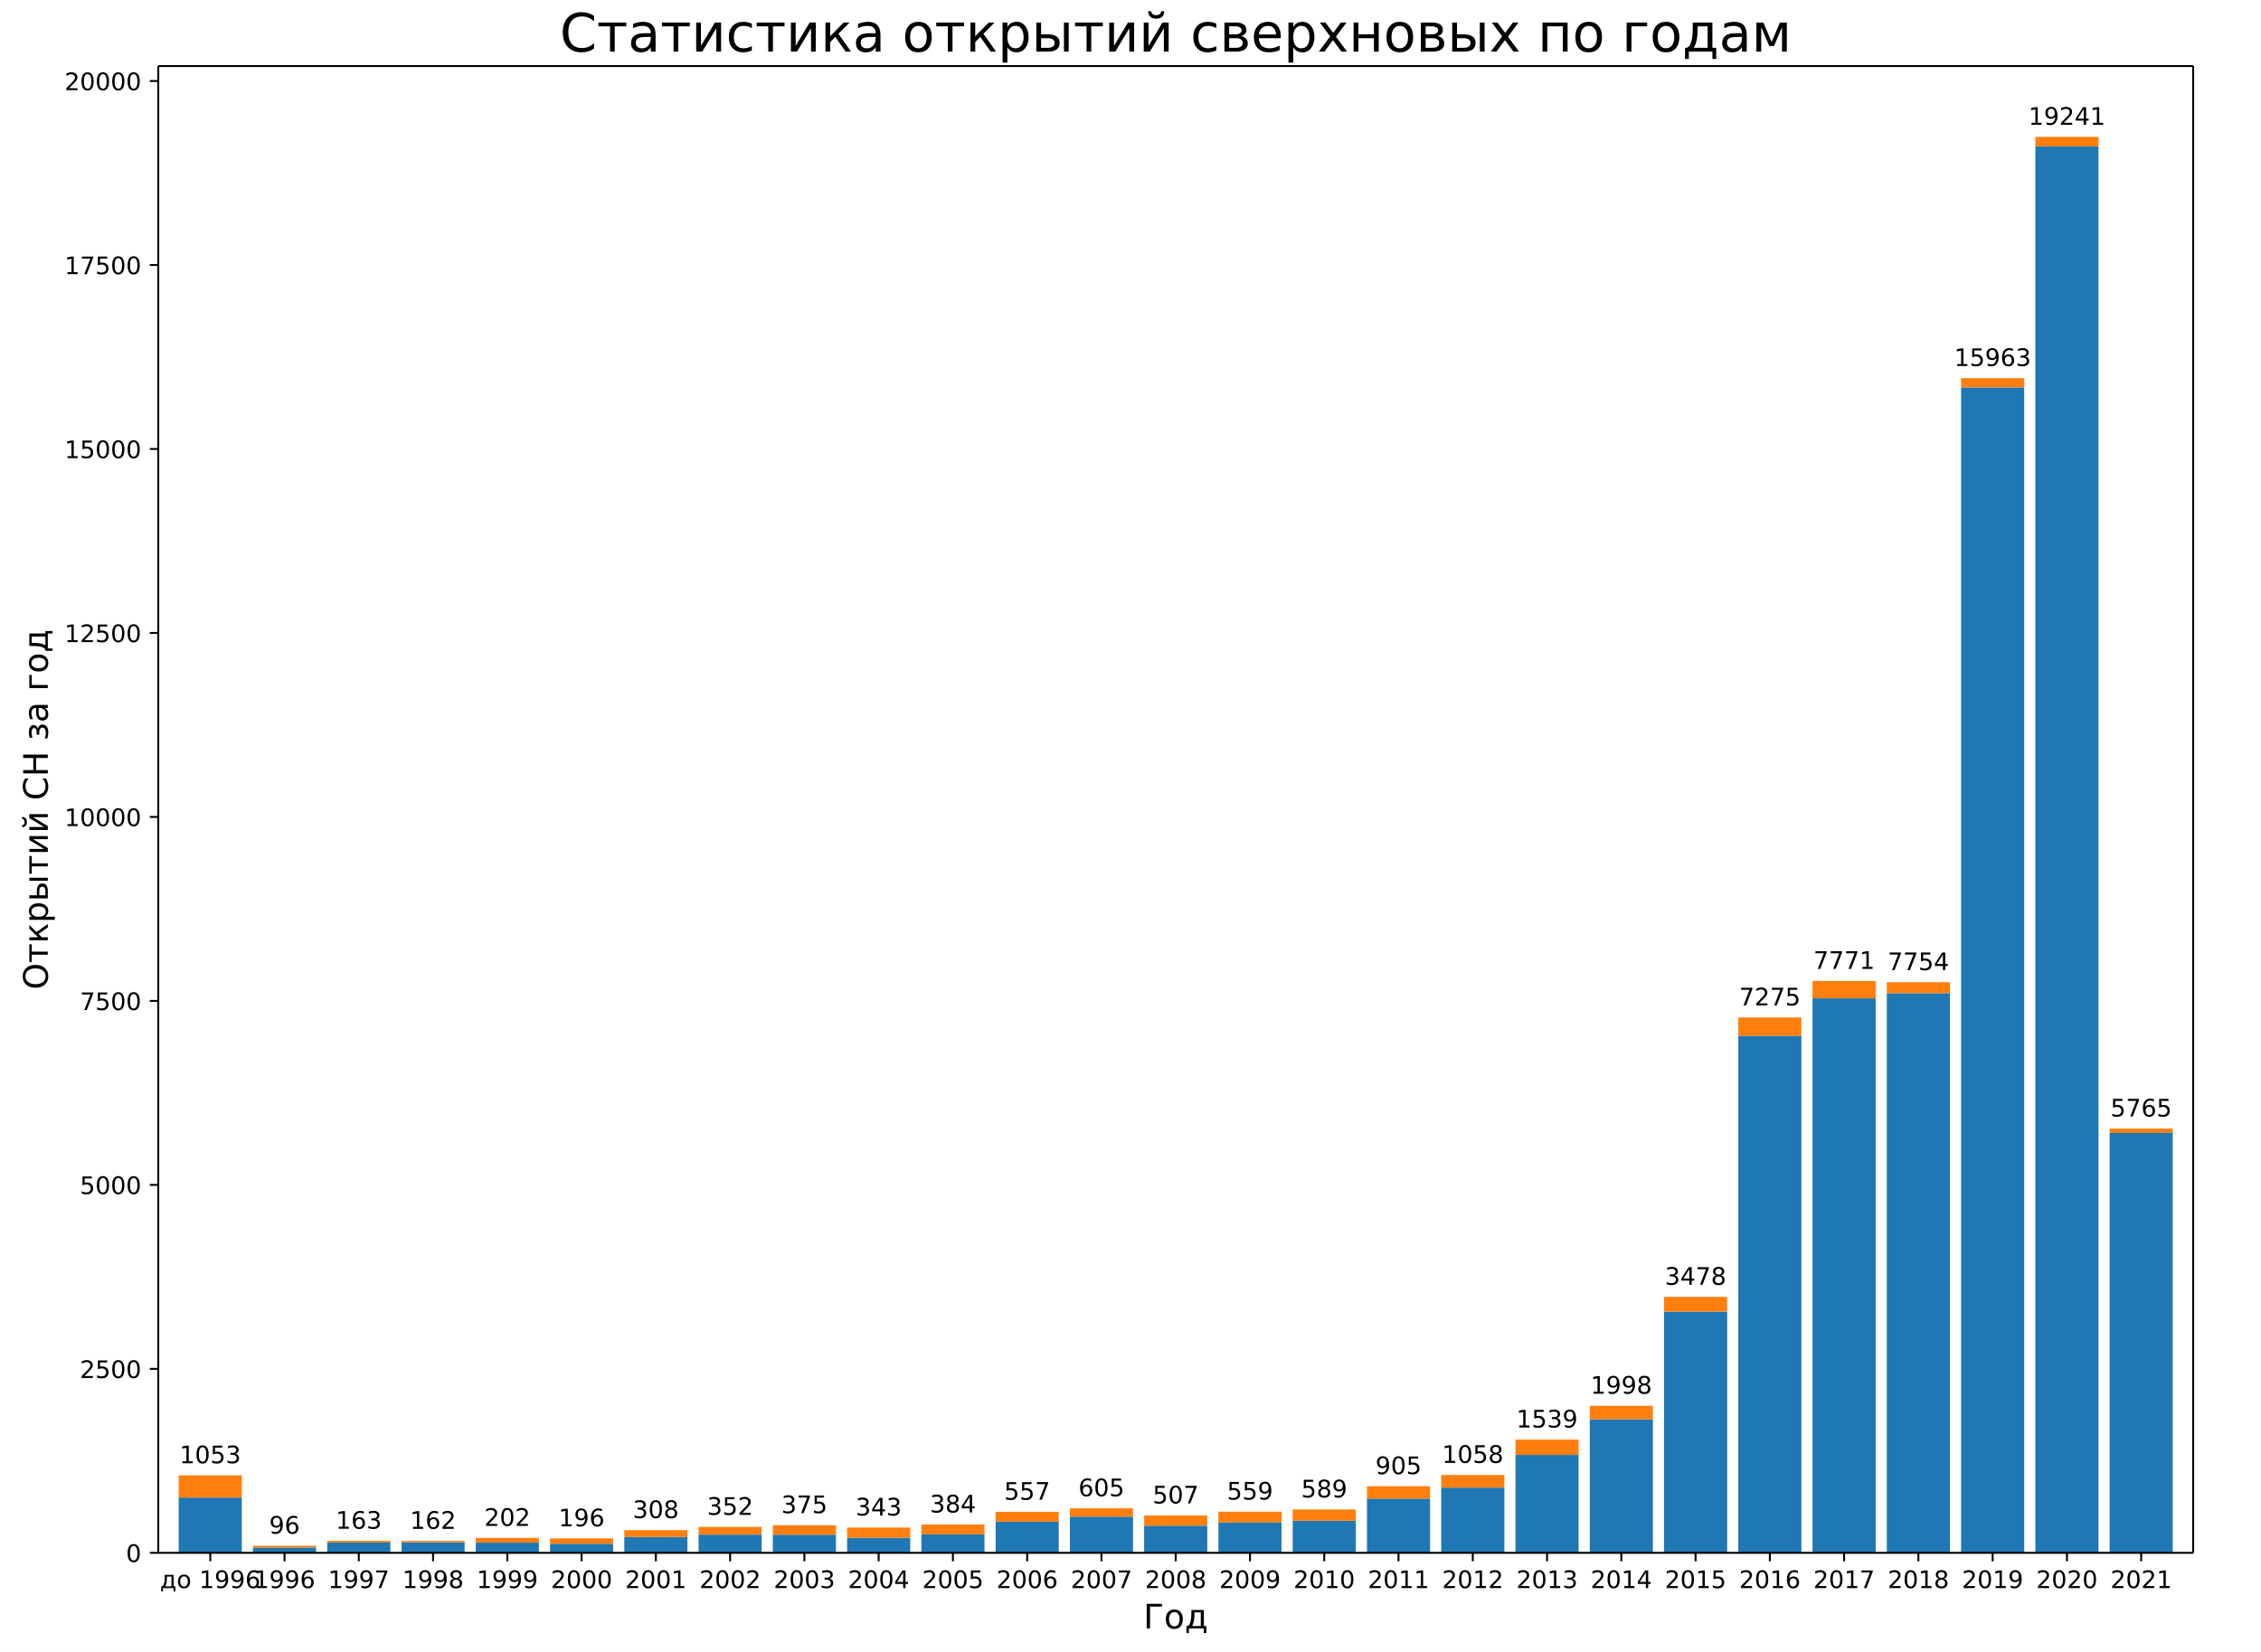
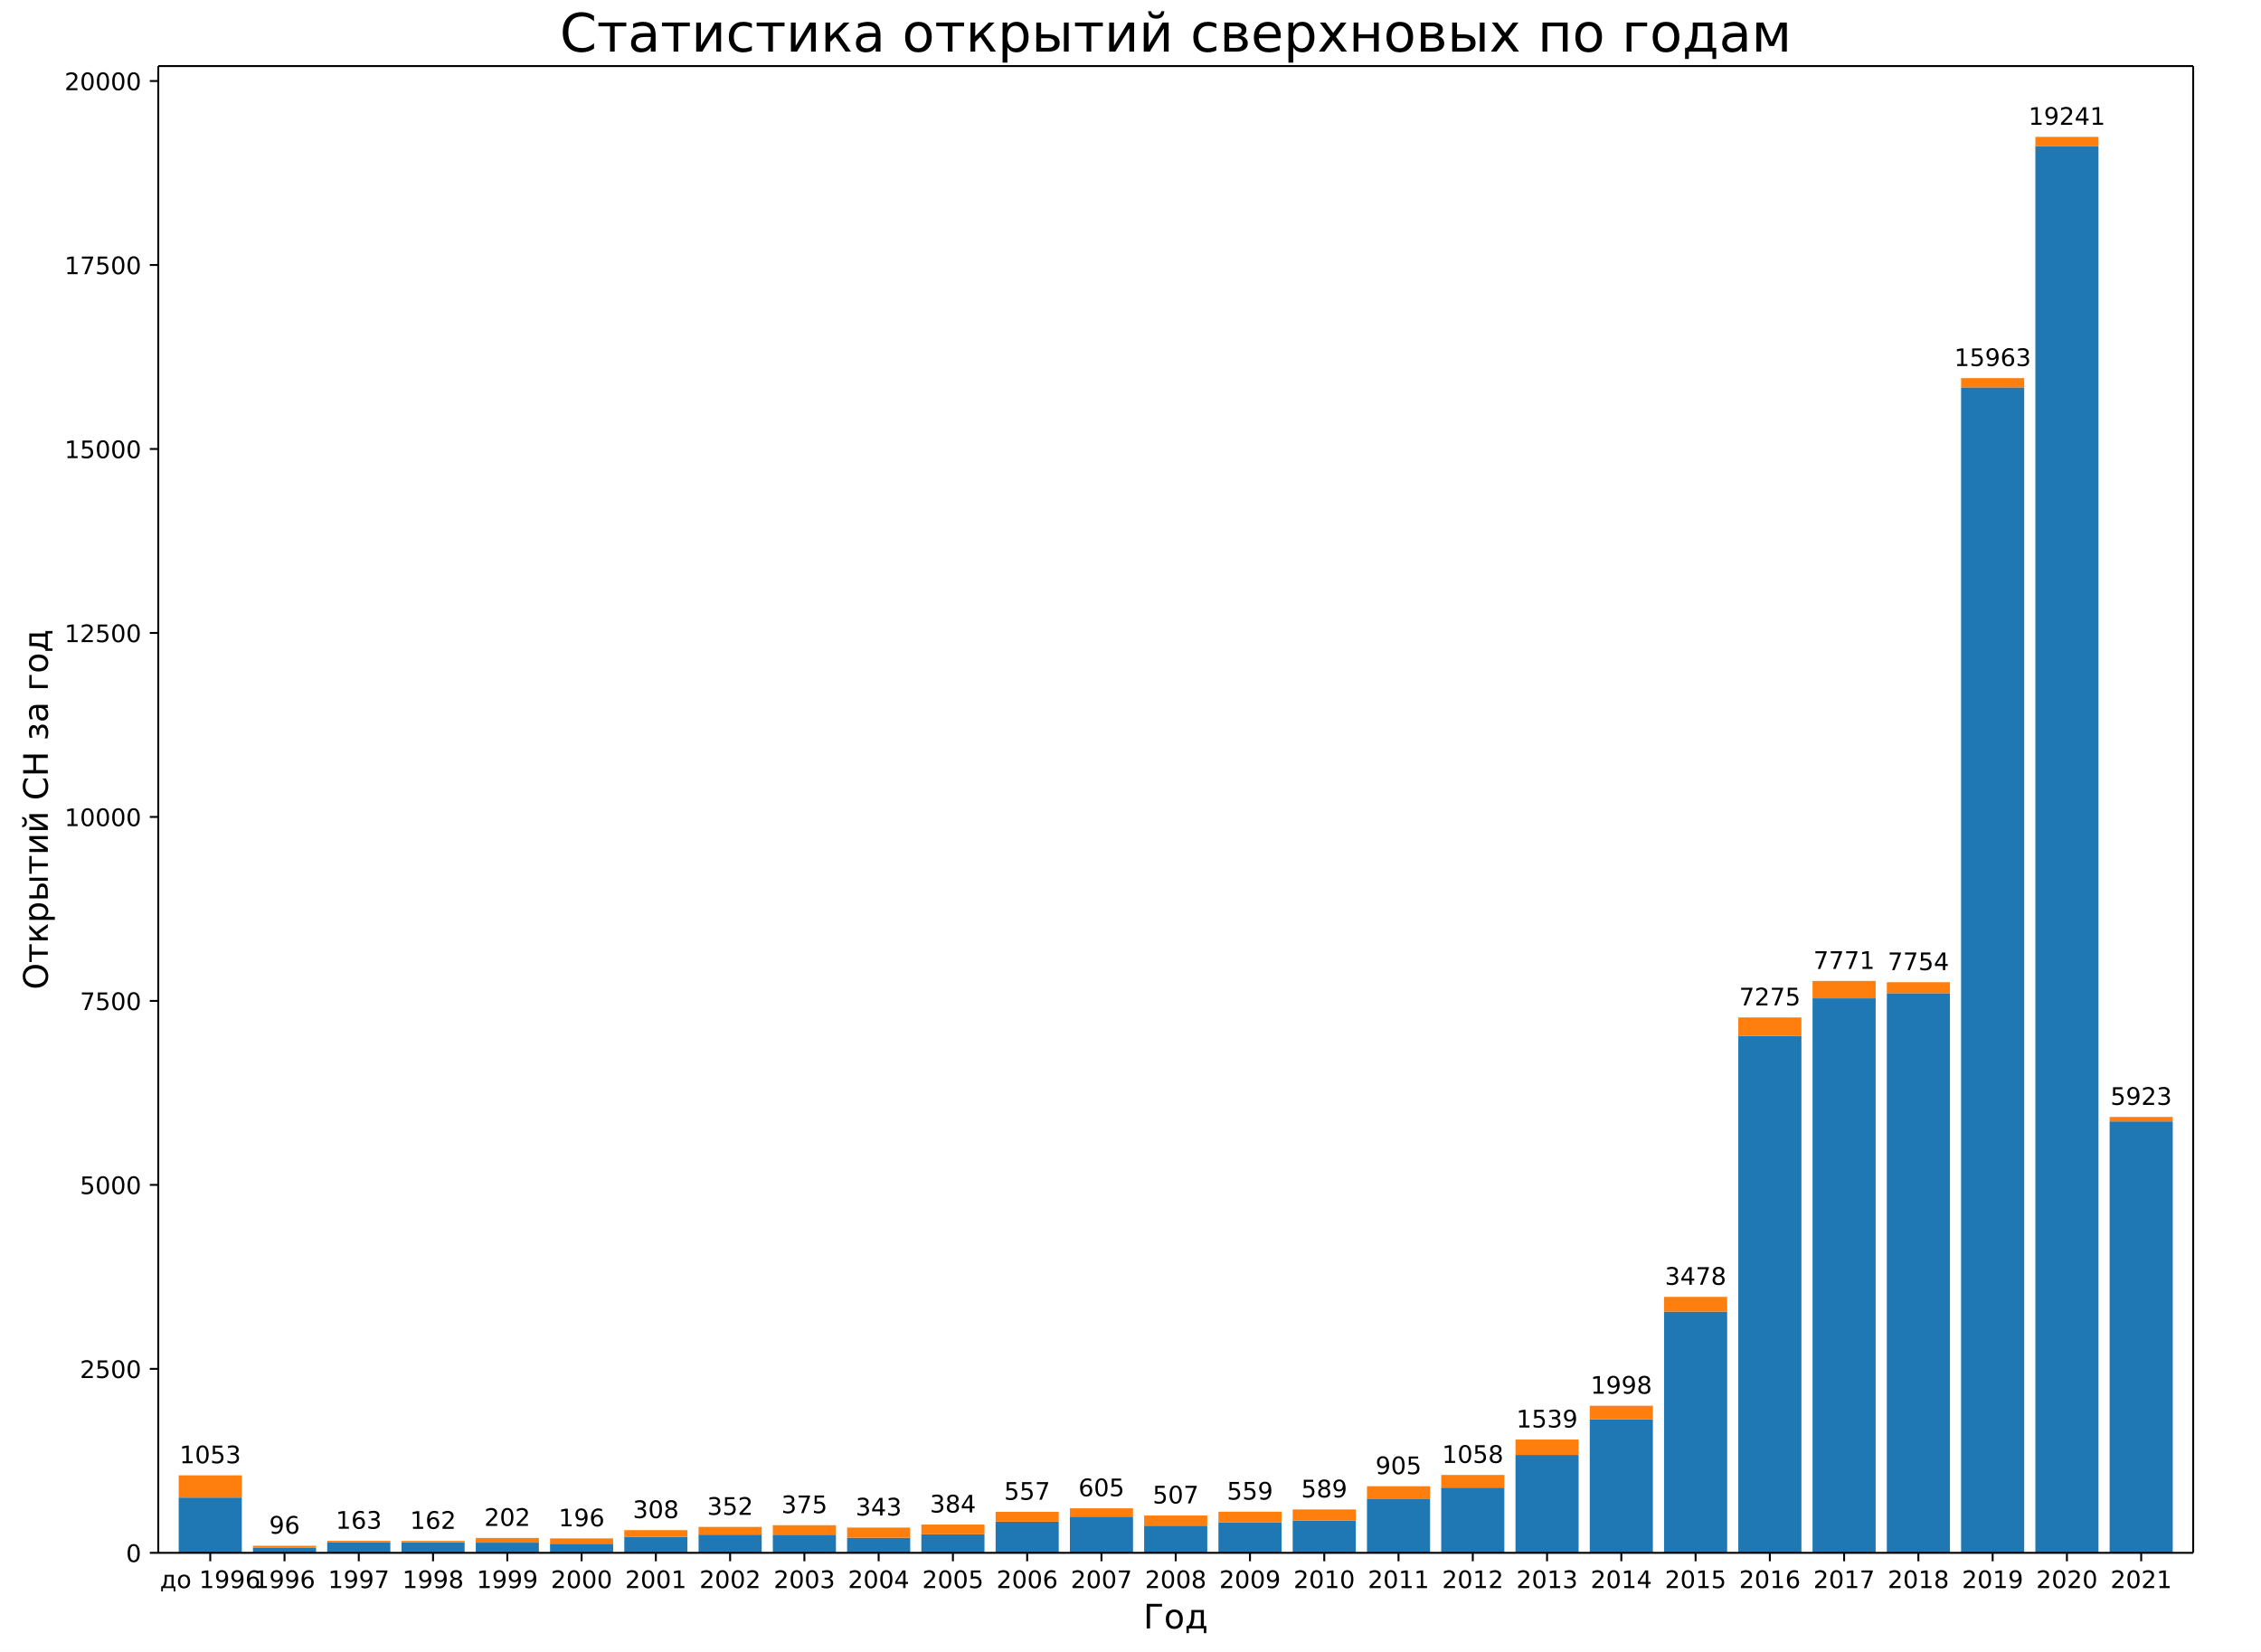
<svg xmlns="http://www.w3.org/2000/svg" xmlns:xlink="http://www.w3.org/1999/xlink" width="936pt" height="684pt" version="1.1" viewBox="0 0 936 684">
  <defs>
    <style type="text/css">*{stroke-linecap:butt;stroke-linejoin:round;}</style>
  </defs>
  <path d="m0 684h936v-684h-936z" fill="#fff" />
  <path d="m65.52 642.96h842.4v-615.6h-842.4z" fill="#fff" />
  <path d="m73.975 642.96h26.133v-22.883h-26.133z" clip-path="url(#a)" fill="#1f77b4" />
  <path d="m104.72 642.96h26.133v-2.194h-26.133z" clip-path="url(#a)" fill="#1f77b4" />
  <path d="m135.46 642.96h26.133v-4.266h-26.133z" clip-path="url(#a)" fill="#1f77b4" />
  <path d="m166.21 642.96h26.133v-4.327h-26.133z" clip-path="url(#a)" fill="#1f77b4" />
  <path d="m196.95 642.96h26.133v-4.205h-26.133z" clip-path="url(#a)" fill="#1f77b4" />
  <path d="m227.7 642.96h26.133v-3.748h-26.133z" clip-path="url(#a)" fill="#1f77b4" />
  <path d="m258.44 642.96h26.133v-6.551h-26.133z" clip-path="url(#a)" fill="#1f77b4" />
  <path d="m289.19 642.96h26.133v-7.526h-26.133z" clip-path="url(#a)" fill="#1f77b4" />
  <path d="m319.93 642.96h26.133v-7.496h-26.133z" clip-path="url(#a)" fill="#1f77b4" />
  <path d="m350.68 642.96h26.133v-6.247h-26.133z" clip-path="url(#a)" fill="#1f77b4" />
  <path d="m381.42 642.96h26.133v-7.648h-26.133z" clip-path="url(#a)" fill="#1f77b4" />
  <path d="m412.16 642.96h26.133v-12.889h-26.133z" clip-path="url(#a)" fill="#1f77b4" />
  <path d="m442.91 642.96h26.133v-14.992h-26.133z" clip-path="url(#a)" fill="#1f77b4" />
  <path d="m473.65 642.96h26.133v-11.244h-26.133z" clip-path="url(#a)" fill="#1f77b4" />
  <path d="m504.4 642.96h26.133v-12.584h-26.133z" clip-path="url(#a)" fill="#1f77b4" />
  <path d="m535.14 642.96h26.133v-13.285h-26.133z" clip-path="url(#a)" fill="#1f77b4" />
  <path d="m565.89 642.96h26.133v-22.457h-26.133z" clip-path="url(#a)" fill="#1f77b4" />
  <path d="m596.63 642.96h26.133v-26.997h-26.133z" clip-path="url(#a)" fill="#1f77b4" />
  <path d="m627.38 642.96h26.133v-40.526h-26.133z" clip-path="url(#a)" fill="#1f77b4" />
  <path d="m658.12 642.96h26.133v-55.243h-26.133z" clip-path="url(#a)" fill="#1f77b4" />
  <path d="m688.87 642.96h26.133v-99.883h-26.133z" clip-path="url(#a)" fill="#1f77b4" />
  <path d="m719.61 642.96h26.133v-214.06h-26.133z" clip-path="url(#a)" fill="#1f77b4" />
  <path d="m750.35 642.96h26.133v-229.6h-26.133z" clip-path="url(#a)" fill="#1f77b4" />
  <path d="m781.1 642.96h26.133v-231.73h-26.133z" clip-path="url(#a)" fill="#1f77b4" />
  <path d="m811.84 642.96h26.133v-482.56h-26.133z" clip-path="url(#a)" fill="#1f77b4" />
  <path d="m842.59 642.96h26.133v-582.36h-26.133z" clip-path="url(#a)" fill="#1f77b4" />
-   <path d="m873.33 642.96h26.133v-173.87h-26.133z" clip-path="url(#a)" fill="#1f77b4" />
+   <path d="m873.33 642.96h26.133v-178.62h-26.133z" clip-path="url(#a)" fill="#1f77b4" />
  <path d="m73.975 620.08h26.133v-9.202h-26.133z" clip-path="url(#a)" fill="#ff7f0e" />
  <path d="m104.72 640.77h26.133v-0.731h-26.133z" clip-path="url(#a)" fill="#ff7f0e" />
  <path d="m135.46 638.69h26.133v-0.701h-26.133z" clip-path="url(#a)" fill="#ff7f0e" />
  <path d="m166.21 638.63h26.133v-0.609h-26.133z" clip-path="url(#a)" fill="#ff7f0e" />
  <path d="m196.95 638.76h26.133v-1.95h-26.133z" clip-path="url(#a)" fill="#ff7f0e" />
  <path d="m227.7 639.21h26.133v-2.224h-26.133z" clip-path="url(#a)" fill="#ff7f0e" />
  <path d="m258.44 636.41h26.133v-2.834h-26.133z" clip-path="url(#a)" fill="#ff7f0e" />
  <path d="m289.19 635.43h26.133v-3.199h-26.133z" clip-path="url(#a)" fill="#ff7f0e" />
  <path d="m319.93 635.46h26.133v-3.931h-26.133z" clip-path="url(#a)" fill="#ff7f0e" />
  <path d="m350.68 636.71h26.133v-4.205h-26.133z" clip-path="url(#a)" fill="#ff7f0e" />
  <path d="m381.42 635.31h26.133v-4.053h-26.133z" clip-path="url(#a)" fill="#ff7f0e" />
  <path d="m412.16 630.07h26.133v-4.083h-26.133z" clip-path="url(#a)" fill="#ff7f0e" />
  <path d="m442.91 627.97h26.133v-3.443h-26.133z" clip-path="url(#a)" fill="#ff7f0e" />
  <path d="m473.65 631.72h26.133v-4.205h-26.133z" clip-path="url(#a)" fill="#ff7f0e" />
  <path d="m504.4 630.38h26.133v-4.449h-26.133z" clip-path="url(#a)" fill="#ff7f0e" />
  <path d="m535.14 629.67h26.133v-4.662h-26.133z" clip-path="url(#a)" fill="#ff7f0e" />
  <path d="m565.89 620.5h26.133v-5.119h-26.133z" clip-path="url(#a)" fill="#ff7f0e" />
  <path d="m596.63 615.96h26.133v-5.241h-26.133z" clip-path="url(#a)" fill="#ff7f0e" />
  <path d="m627.38 602.43h26.133v-6.368h-26.133z" clip-path="url(#a)" fill="#ff7f0e" />
  <path d="m658.12 587.72h26.133v-5.637h-26.133z" clip-path="url(#a)" fill="#ff7f0e" />
  <path d="m688.87 543.08h26.133v-6.094h-26.133z" clip-path="url(#a)" fill="#ff7f0e" />
  <path d="m719.61 428.9h26.133v-7.618h-26.133z" clip-path="url(#a)" fill="#ff7f0e" />
  <path d="m750.35 413.36h26.133v-7.191h-26.133z" clip-path="url(#a)" fill="#ff7f0e" />
  <path d="m781.1 411.23h26.133v-4.54h-26.133z" clip-path="url(#a)" fill="#ff7f0e" />
  <path d="m811.84 160.4h26.133v-3.839h-26.133z" clip-path="url(#a)" fill="#ff7f0e" />
  <path d="m842.59 60.605h26.133v-3.931h-26.133z" clip-path="url(#a)" fill="#ff7f0e" />
-   <path d="m873.33 469.09h26.133v-1.798h-26.133z" clip-path="url(#a)" fill="#ff7f0e" />
+   <path d="m873.33 464.34h26.133v-1.859h-26.133z" clip-path="url(#a)" fill="#ff7f0e" />
  <defs>
    <path id="b" d="m0 0v3.5" stroke="#000" stroke-width=".8" />
  </defs>
  <use x="87.041" y="642.96" stroke="#000000" stroke-width=".8" xlink:href="#b" />
  <text transform="rotate(-0 87.041 657.56)" x="87.041" y="657.558" font-family="DejaVu Sans" font-size="10px" text-anchor="middle">до 1996</text>
  <use x="117.786" y="642.96" stroke="#000000" stroke-width=".8" xlink:href="#b" />
  <text transform="rotate(-0 117.79 657.56)" x="117.786" y="657.558" font-family="DejaVu Sans" font-size="10px" text-anchor="middle">1996</text>
  <use x="148.53" y="642.96" stroke="#000000" stroke-width=".8" xlink:href="#b" />
  <text transform="rotate(-0 148.53 657.56)" x="148.53" y="657.558" font-family="DejaVu Sans" font-size="10px" text-anchor="middle">1997</text>
  <use x="179.275" y="642.96" stroke="#000000" stroke-width=".8" xlink:href="#b" />
  <text transform="rotate(-0 179.27 657.56)" x="179.275" y="657.558" font-family="DejaVu Sans" font-size="10px" text-anchor="middle">1998</text>
  <use x="210.019" y="642.96" stroke="#000000" stroke-width=".8" xlink:href="#b" />
  <text transform="rotate(-0 210.02 657.56)" x="210.019" y="657.558" font-family="DejaVu Sans" font-size="10px" text-anchor="middle">1999</text>
  <use x="240.764" y="642.96" stroke="#000000" stroke-width=".8" xlink:href="#b" />
  <text transform="rotate(-0 240.76 657.56)" x="240.764" y="657.558" font-family="DejaVu Sans" font-size="10px" text-anchor="middle">2000</text>
  <use x="271.508" y="642.96" stroke="#000000" stroke-width=".8" xlink:href="#b" />
  <text transform="rotate(-0 271.51 657.56)" x="271.508" y="657.558" font-family="DejaVu Sans" font-size="10px" text-anchor="middle">2001</text>
  <use x="302.253" y="642.96" stroke="#000000" stroke-width=".8" xlink:href="#b" />
  <text transform="rotate(-0 302.25 657.56)" x="302.253" y="657.558" font-family="DejaVu Sans" font-size="10px" text-anchor="middle">2002</text>
  <use x="332.997" y="642.96" stroke="#000000" stroke-width=".8" xlink:href="#b" />
  <text transform="rotate(-0 333 657.56)" x="332.997" y="657.558" font-family="DejaVu Sans" font-size="10px" text-anchor="middle">2003</text>
  <use x="363.742" y="642.96" stroke="#000000" stroke-width=".8" xlink:href="#b" />
  <text transform="rotate(-0 363.74 657.56)" x="363.742" y="657.558" font-family="DejaVu Sans" font-size="10px" text-anchor="middle">2004</text>
  <use x="394.486" y="642.96" stroke="#000000" stroke-width=".8" xlink:href="#b" />
  <text transform="rotate(-0 394.49 657.56)" x="394.486" y="657.558" font-family="DejaVu Sans" font-size="10px" text-anchor="middle">2005</text>
  <use x="425.231" y="642.96" stroke="#000000" stroke-width=".8" xlink:href="#b" />
  <text transform="rotate(-0 425.23 657.56)" x="425.231" y="657.558" font-family="DejaVu Sans" font-size="10px" text-anchor="middle">2006</text>
  <use x="455.975" y="642.96" stroke="#000000" stroke-width=".8" xlink:href="#b" />
  <text transform="rotate(-0 455.98 657.56)" x="455.975" y="657.558" font-family="DejaVu Sans" font-size="10px" text-anchor="middle">2007</text>
  <use x="486.72" y="642.96" stroke="#000000" stroke-width=".8" xlink:href="#b" />
  <text transform="rotate(-0 486.72 657.56)" x="486.72" y="657.558" font-family="DejaVu Sans" font-size="10px" text-anchor="middle">2008</text>
  <use x="517.465" y="642.96" stroke="#000000" stroke-width=".8" xlink:href="#b" />
  <text transform="rotate(-0 517.46 657.56)" x="517.465" y="657.558" font-family="DejaVu Sans" font-size="10px" text-anchor="middle">2009</text>
  <use x="548.209" y="642.96" stroke="#000000" stroke-width=".8" xlink:href="#b" />
  <text transform="rotate(-0 548.21 657.56)" x="548.209" y="657.558" font-family="DejaVu Sans" font-size="10px" text-anchor="middle">2010</text>
  <use x="578.954" y="642.96" stroke="#000000" stroke-width=".8" xlink:href="#b" />
  <text transform="rotate(-0 578.95 657.56)" x="578.954" y="657.558" font-family="DejaVu Sans" font-size="10px" text-anchor="middle">2011</text>
  <use x="609.698" y="642.96" stroke="#000000" stroke-width=".8" xlink:href="#b" />
  <text transform="rotate(-0 609.7 657.56)" x="609.698" y="657.558" font-family="DejaVu Sans" font-size="10px" text-anchor="middle">2012</text>
  <use x="640.443" y="642.96" stroke="#000000" stroke-width=".8" xlink:href="#b" />
  <text transform="rotate(-0 640.44 657.56)" x="640.443" y="657.558" font-family="DejaVu Sans" font-size="10px" text-anchor="middle">2013</text>
  <use x="671.187" y="642.96" stroke="#000000" stroke-width=".8" xlink:href="#b" />
  <text transform="rotate(-0 671.19 657.56)" x="671.187" y="657.558" font-family="DejaVu Sans" font-size="10px" text-anchor="middle">2014</text>
  <use x="701.932" y="642.96" stroke="#000000" stroke-width=".8" xlink:href="#b" />
  <text transform="rotate(-0 701.93 657.56)" x="701.932" y="657.558" font-family="DejaVu Sans" font-size="10px" text-anchor="middle">2015</text>
  <use x="732.676" y="642.96" stroke="#000000" stroke-width=".8" xlink:href="#b" />
  <text transform="rotate(-0 732.68 657.56)" x="732.676" y="657.558" font-family="DejaVu Sans" font-size="10px" text-anchor="middle">2016</text>
  <use x="763.421" y="642.96" stroke="#000000" stroke-width=".8" xlink:href="#b" />
  <text transform="rotate(-0 763.42 657.56)" x="763.421" y="657.558" font-family="DejaVu Sans" font-size="10px" text-anchor="middle">2017</text>
  <use x="794.165" y="642.96" stroke="#000000" stroke-width=".8" xlink:href="#b" />
  <text transform="rotate(-0 794.17 657.56)" x="794.165" y="657.558" font-family="DejaVu Sans" font-size="10px" text-anchor="middle">2018</text>
  <use x="824.91" y="642.96" stroke="#000000" stroke-width=".8" xlink:href="#b" />
  <text transform="rotate(-0 824.91 657.56)" x="824.91" y="657.558" font-family="DejaVu Sans" font-size="10px" text-anchor="middle">2019</text>
  <use x="855.654" y="642.96" stroke="#000000" stroke-width=".8" xlink:href="#b" />
  <text transform="rotate(-0 855.65 657.56)" x="855.654" y="657.558" font-family="DejaVu Sans" font-size="10px" text-anchor="middle">2020</text>
  <use x="886.399" y="642.96" stroke="#000000" stroke-width=".8" xlink:href="#b" />
  <text transform="rotate(-0 886.4 657.56)" x="886.399" y="657.558" font-family="DejaVu Sans" font-size="10px" text-anchor="middle">2021</text>
  <text transform="rotate(-0 486.72 674.28)" x="486.72" y="674.276" font-family="DejaVu Sans" font-size="14px" text-anchor="middle">Год</text>
  <defs>
    <path id="c" d="m0 0h-3.5" stroke="#000" stroke-width=".8" />
  </defs>
  <use x="65.52" y="642.96" stroke="#000000" stroke-width=".8" xlink:href="#c" />
  <text transform="rotate(-0 58.52 646.76)" x="58.52" y="646.759" font-family="DejaVu Sans" font-size="10px" text-anchor="end">0</text>
  <use x="65.52" y="566.783" stroke="#000000" stroke-width=".8" xlink:href="#c" />
  <text transform="rotate(-0 58.52 570.58)" x="58.52" y="570.583" font-family="DejaVu Sans" font-size="10px" text-anchor="end">2500</text>
  <use x="65.52" y="490.607" stroke="#000000" stroke-width=".8" xlink:href="#c" />
  <text transform="rotate(-0 58.52 494.41)" x="58.52" y="494.406" font-family="DejaVu Sans" font-size="10px" text-anchor="end">5000</text>
  <use x="65.52" y="414.43" stroke="#000000" stroke-width=".8" xlink:href="#c" />
  <text transform="rotate(-0 58.52 418.23)" x="58.52" y="418.229" font-family="DejaVu Sans" font-size="10px" text-anchor="end">7500</text>
  <use x="65.52" y="338.254" stroke="#000000" stroke-width=".8" xlink:href="#c" />
  <text transform="rotate(-0 58.52 342.05)" x="58.52" y="342.053" font-family="DejaVu Sans" font-size="10px" text-anchor="end">10000</text>
  <use x="65.52" y="262.077" stroke="#000000" stroke-width=".8" xlink:href="#c" />
  <text transform="rotate(-0 58.52 265.88)" x="58.52" y="265.876" font-family="DejaVu Sans" font-size="10px" text-anchor="end">12500</text>
  <use x="65.52" y="185.9" stroke="#000000" stroke-width=".8" xlink:href="#c" />
  <text transform="rotate(-0 58.52 189.7)" x="58.52" y="189.7" font-family="DejaVu Sans" font-size="10px" text-anchor="end">15000</text>
  <use x="65.52" y="109.724" stroke="#000000" stroke-width=".8" xlink:href="#c" />
  <text transform="rotate(-0 58.52 113.52)" x="58.52" y="113.523" font-family="DejaVu Sans" font-size="10px" text-anchor="end">17500</text>
  <use x="65.52" y="33.547" stroke="#000000" stroke-width=".8" xlink:href="#c" />
  <text transform="rotate(-0 58.52 37.346)" x="58.52" y="37.346" font-family="DejaVu Sans" font-size="10px" text-anchor="end">20000</text>
  <text transform="rotate(-90 19.796 335.16)" x="19.796" y="335.16" font-family="DejaVu Sans" font-size="14px" text-anchor="middle">Открытий СН за год</text>
  <path d="m65.52 642.96v-615.6" fill="none" stroke="#000" stroke-linecap="square" stroke-width=".8" />
  <path d="m907.92 642.96v-615.6" fill="none" stroke="#000" stroke-linecap="square" stroke-width=".8" />
  <path d="m65.52 642.96h842.4" fill="none" stroke="#000" stroke-linecap="square" stroke-width=".8" />
  <path d="m65.52 27.36h842.4" fill="none" stroke="#000" stroke-linecap="square" stroke-width=".8" />
  <text transform="rotate(-0 87.041 605.87)" x="87.041" y="605.874" font-family="DejaVu Sans" font-size="10px" text-anchor="middle">1053</text>
  <text transform="rotate(-0 117.79 635.03)" x="117.786" y="635.035" font-family="DejaVu Sans" font-size="10px" text-anchor="middle">96</text>
  <text transform="rotate(-0 148.53 632.99)" x="148.53" y="632.993" font-family="DejaVu Sans" font-size="10px" text-anchor="middle">163</text>
  <text transform="rotate(-0 179.27 633.02)" x="179.275" y="633.024" font-family="DejaVu Sans" font-size="10px" text-anchor="middle">162</text>
  <text transform="rotate(-0 210.02 631.8)" x="210.019" y="631.805" font-family="DejaVu Sans" font-size="10px" text-anchor="middle">202</text>
  <text transform="rotate(-0 240.76 631.99)" x="240.764" y="631.988" font-family="DejaVu Sans" font-size="10px" text-anchor="middle">196</text>
  <text transform="rotate(-0 271.51 628.58)" x="271.508" y="628.575" font-family="DejaVu Sans" font-size="10px" text-anchor="middle">308</text>
  <text transform="rotate(-0 302.25 627.23)" x="302.253" y="627.234" font-family="DejaVu Sans" font-size="10px" text-anchor="middle">352</text>
  <text transform="rotate(-0 333 626.53)" x="332.997" y="626.534" font-family="DejaVu Sans" font-size="10px" text-anchor="middle">375</text>
  <text transform="rotate(-0 363.74 627.51)" x="363.742" y="627.509" font-family="DejaVu Sans" font-size="10px" text-anchor="middle">343</text>
  <text transform="rotate(-0 394.49 626.26)" x="394.486" y="626.259" font-family="DejaVu Sans" font-size="10px" text-anchor="middle">384</text>
  <text transform="rotate(-0 425.23 620.99)" x="425.231" y="620.988" font-family="DejaVu Sans" font-size="10px" text-anchor="middle">557</text>
  <text transform="rotate(-0 455.98 619.53)" x="455.975" y="619.525" font-family="DejaVu Sans" font-size="10px" text-anchor="middle">605</text>
  <text transform="rotate(-0 486.72 622.51)" x="486.72" y="622.511" font-family="DejaVu Sans" font-size="10px" text-anchor="middle">507</text>
  <text transform="rotate(-0 517.46 620.93)" x="517.465" y="620.927" font-family="DejaVu Sans" font-size="10px" text-anchor="middle">559</text>
  <text transform="rotate(-0 548.21 620.01)" x="548.209" y="620.013" font-family="DejaVu Sans" font-size="10px" text-anchor="middle">589</text>
  <text transform="rotate(-0 578.95 610.38)" x="578.954" y="610.384" font-family="DejaVu Sans" font-size="10px" text-anchor="middle">905</text>
  <text transform="rotate(-0 609.7 605.72)" x="609.698" y="605.722" font-family="DejaVu Sans" font-size="10px" text-anchor="middle">1058</text>
  <text transform="rotate(-0 640.44 591.07)" x="640.443" y="591.066" font-family="DejaVu Sans" font-size="10px" text-anchor="middle">1539</text>
  <text transform="rotate(-0 671.19 577.08)" x="671.187" y="577.08" font-family="DejaVu Sans" font-size="10px" text-anchor="middle">1998</text>
  <text transform="rotate(-0 701.93 531.98)" x="701.932" y="531.983" font-family="DejaVu Sans" font-size="10px" text-anchor="middle">3478</text>
  <text transform="rotate(-0 732.68 416.29)" x="732.676" y="416.286" font-family="DejaVu Sans" font-size="10px" text-anchor="middle">7275</text>
  <text transform="rotate(-0 763.42 401.17)" x="763.421" y="401.173" font-family="DejaVu Sans" font-size="10px" text-anchor="middle">7771</text>
  <text transform="rotate(-0 794.17 401.69)" x="794.165" y="401.691" font-family="DejaVu Sans" font-size="10px" text-anchor="middle">7754</text>
  <text transform="rotate(-0 824.91 151.56)" x="824.91" y="151.557" font-family="DejaVu Sans" font-size="10px" text-anchor="middle">15963</text>
  <text transform="rotate(-0 855.65 51.674)" x="855.654" y="51.674" font-family="DejaVu Sans" font-size="10px" text-anchor="middle">19241</text>
-   <text transform="rotate(-0 886.4 462.3)" x="886.399" y="462.297" font-family="DejaVu Sans" font-size="10px" text-anchor="middle">5765</text>
+   <text transform="rotate(-0 886.4 457.48)" x="886.399" y="457.482" font-family="DejaVu Sans" font-size="10px" text-anchor="middle">5923</text>
  <text transform="rotate(-0 486.72 21.36)" x="486.72" y="21.36" font-family="DejaVu Sans" font-size="22px" text-anchor="middle">Статистика открытий сверхновых по годам</text>
  <defs>
    <clipPath id="a">
      <rect x="65.52" y="27.36" width="842.4" height="615.6" />
    </clipPath>
  </defs>
</svg>
